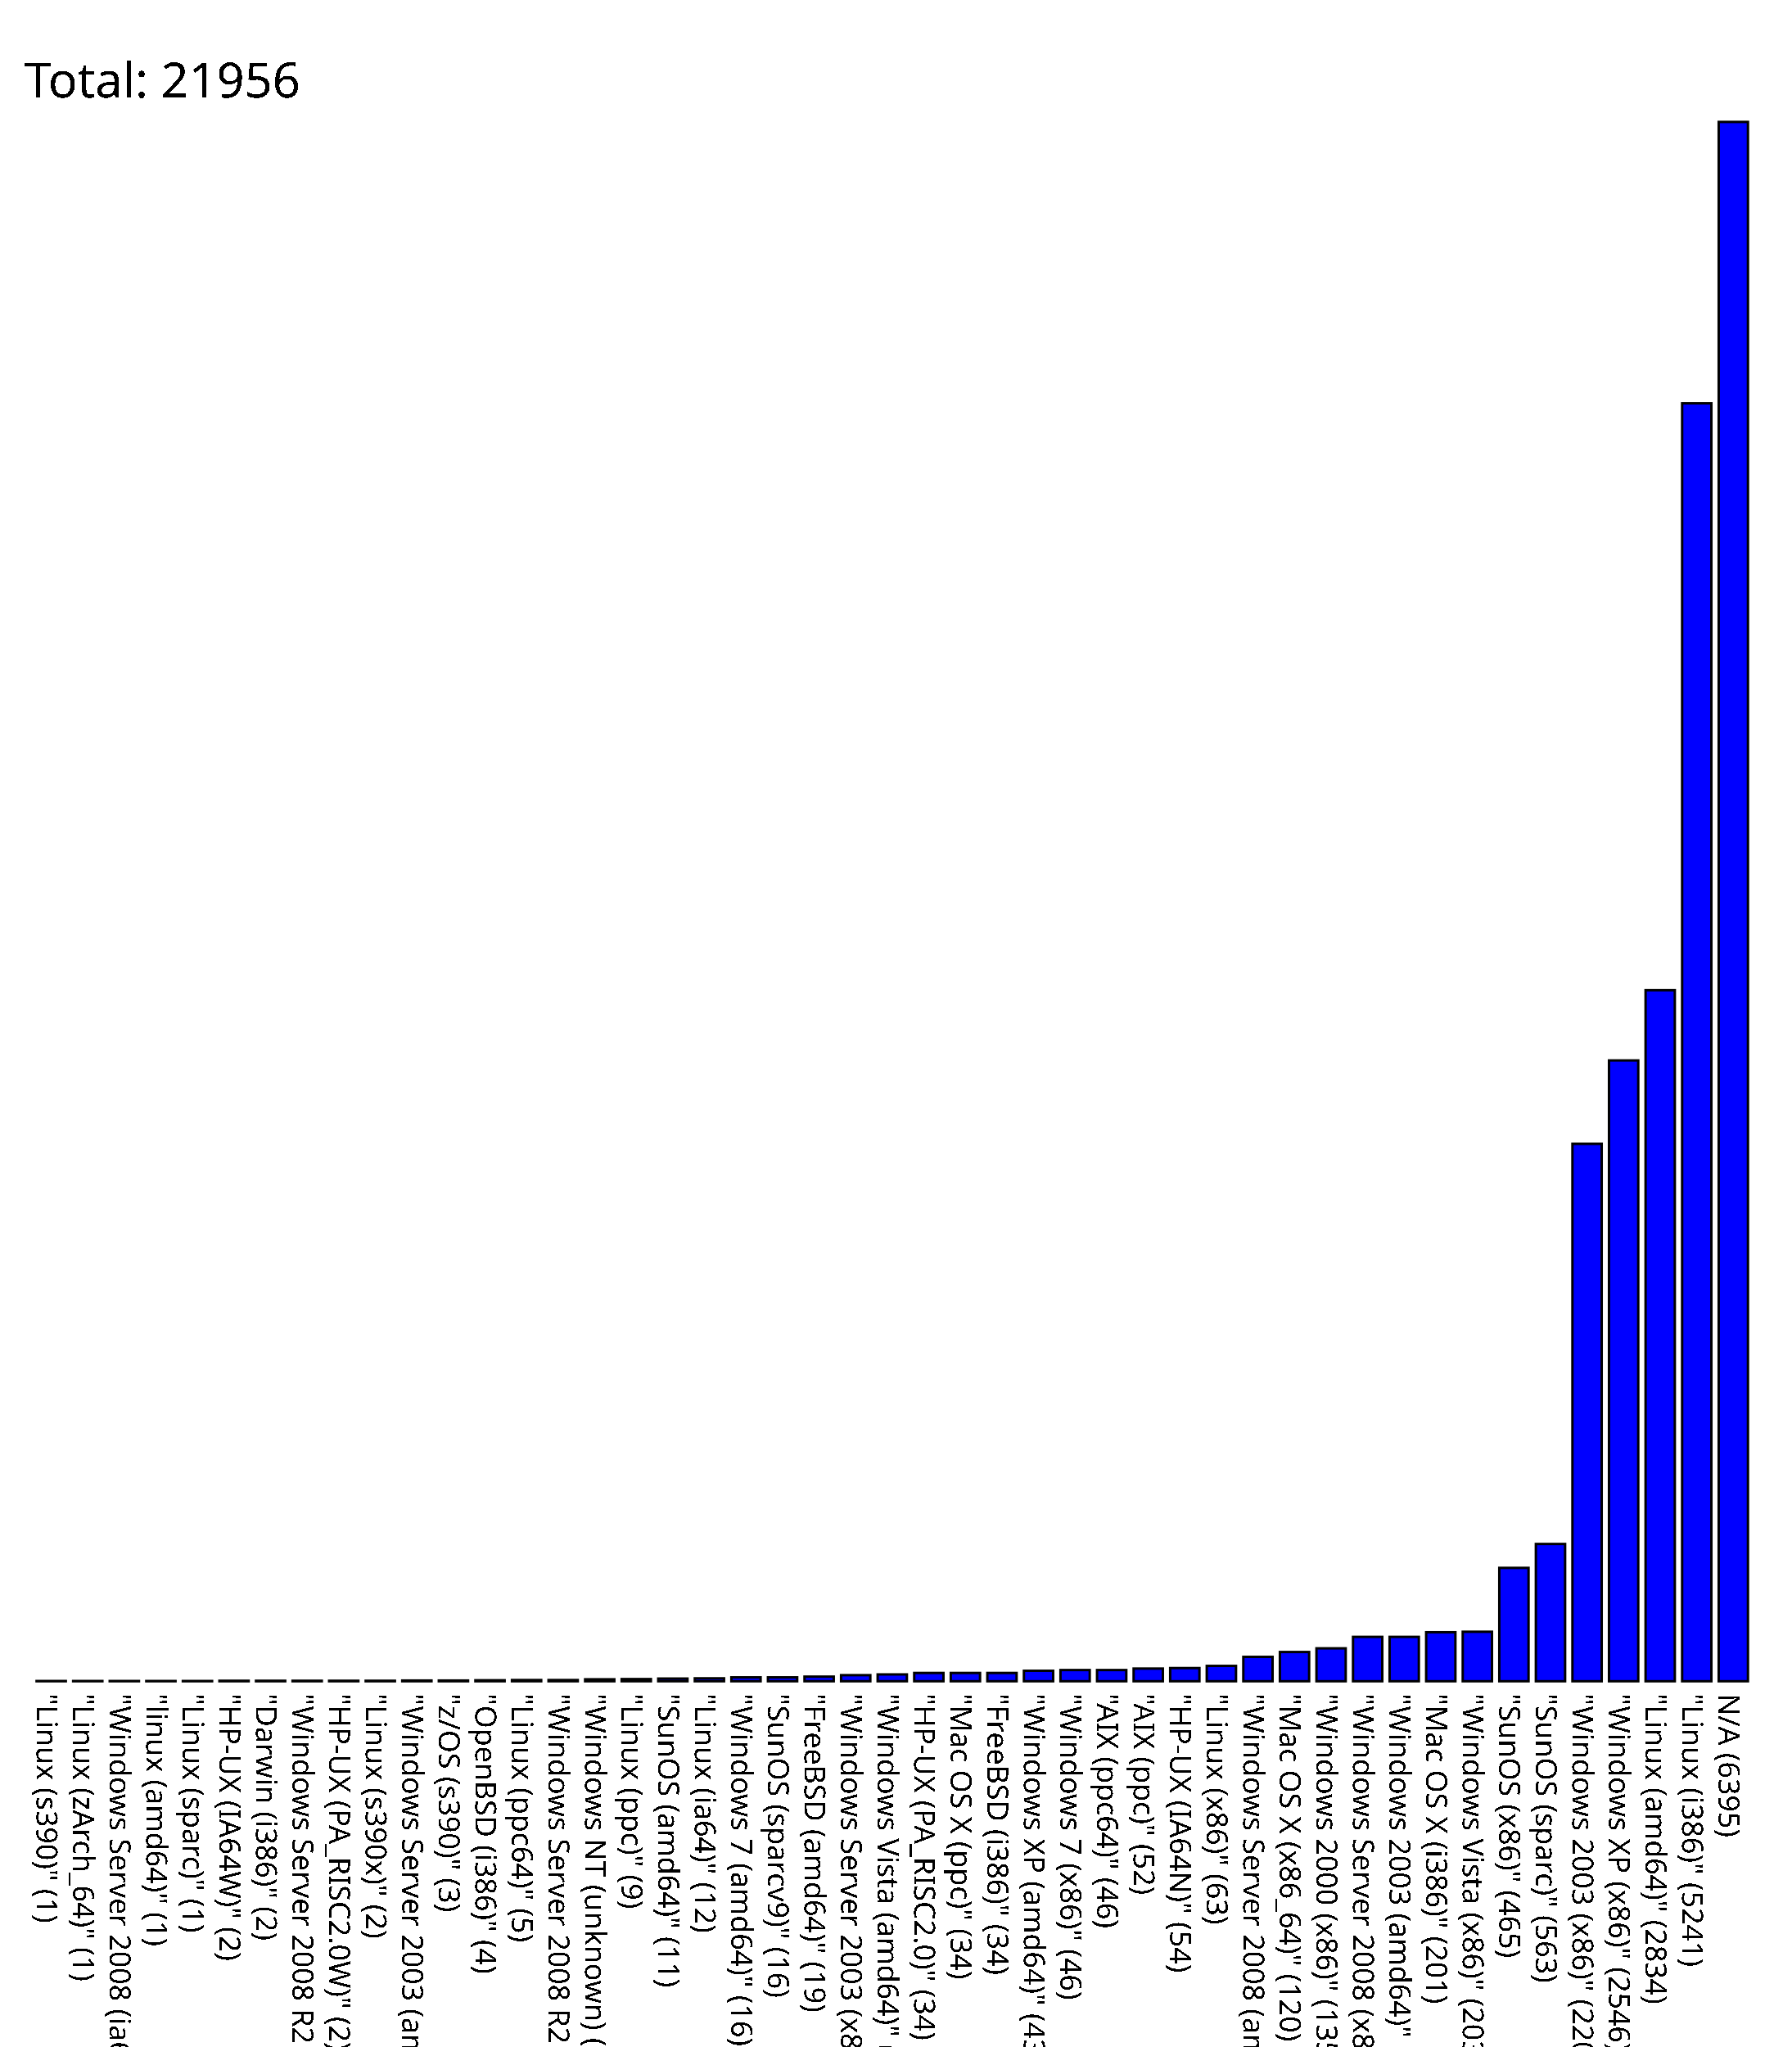
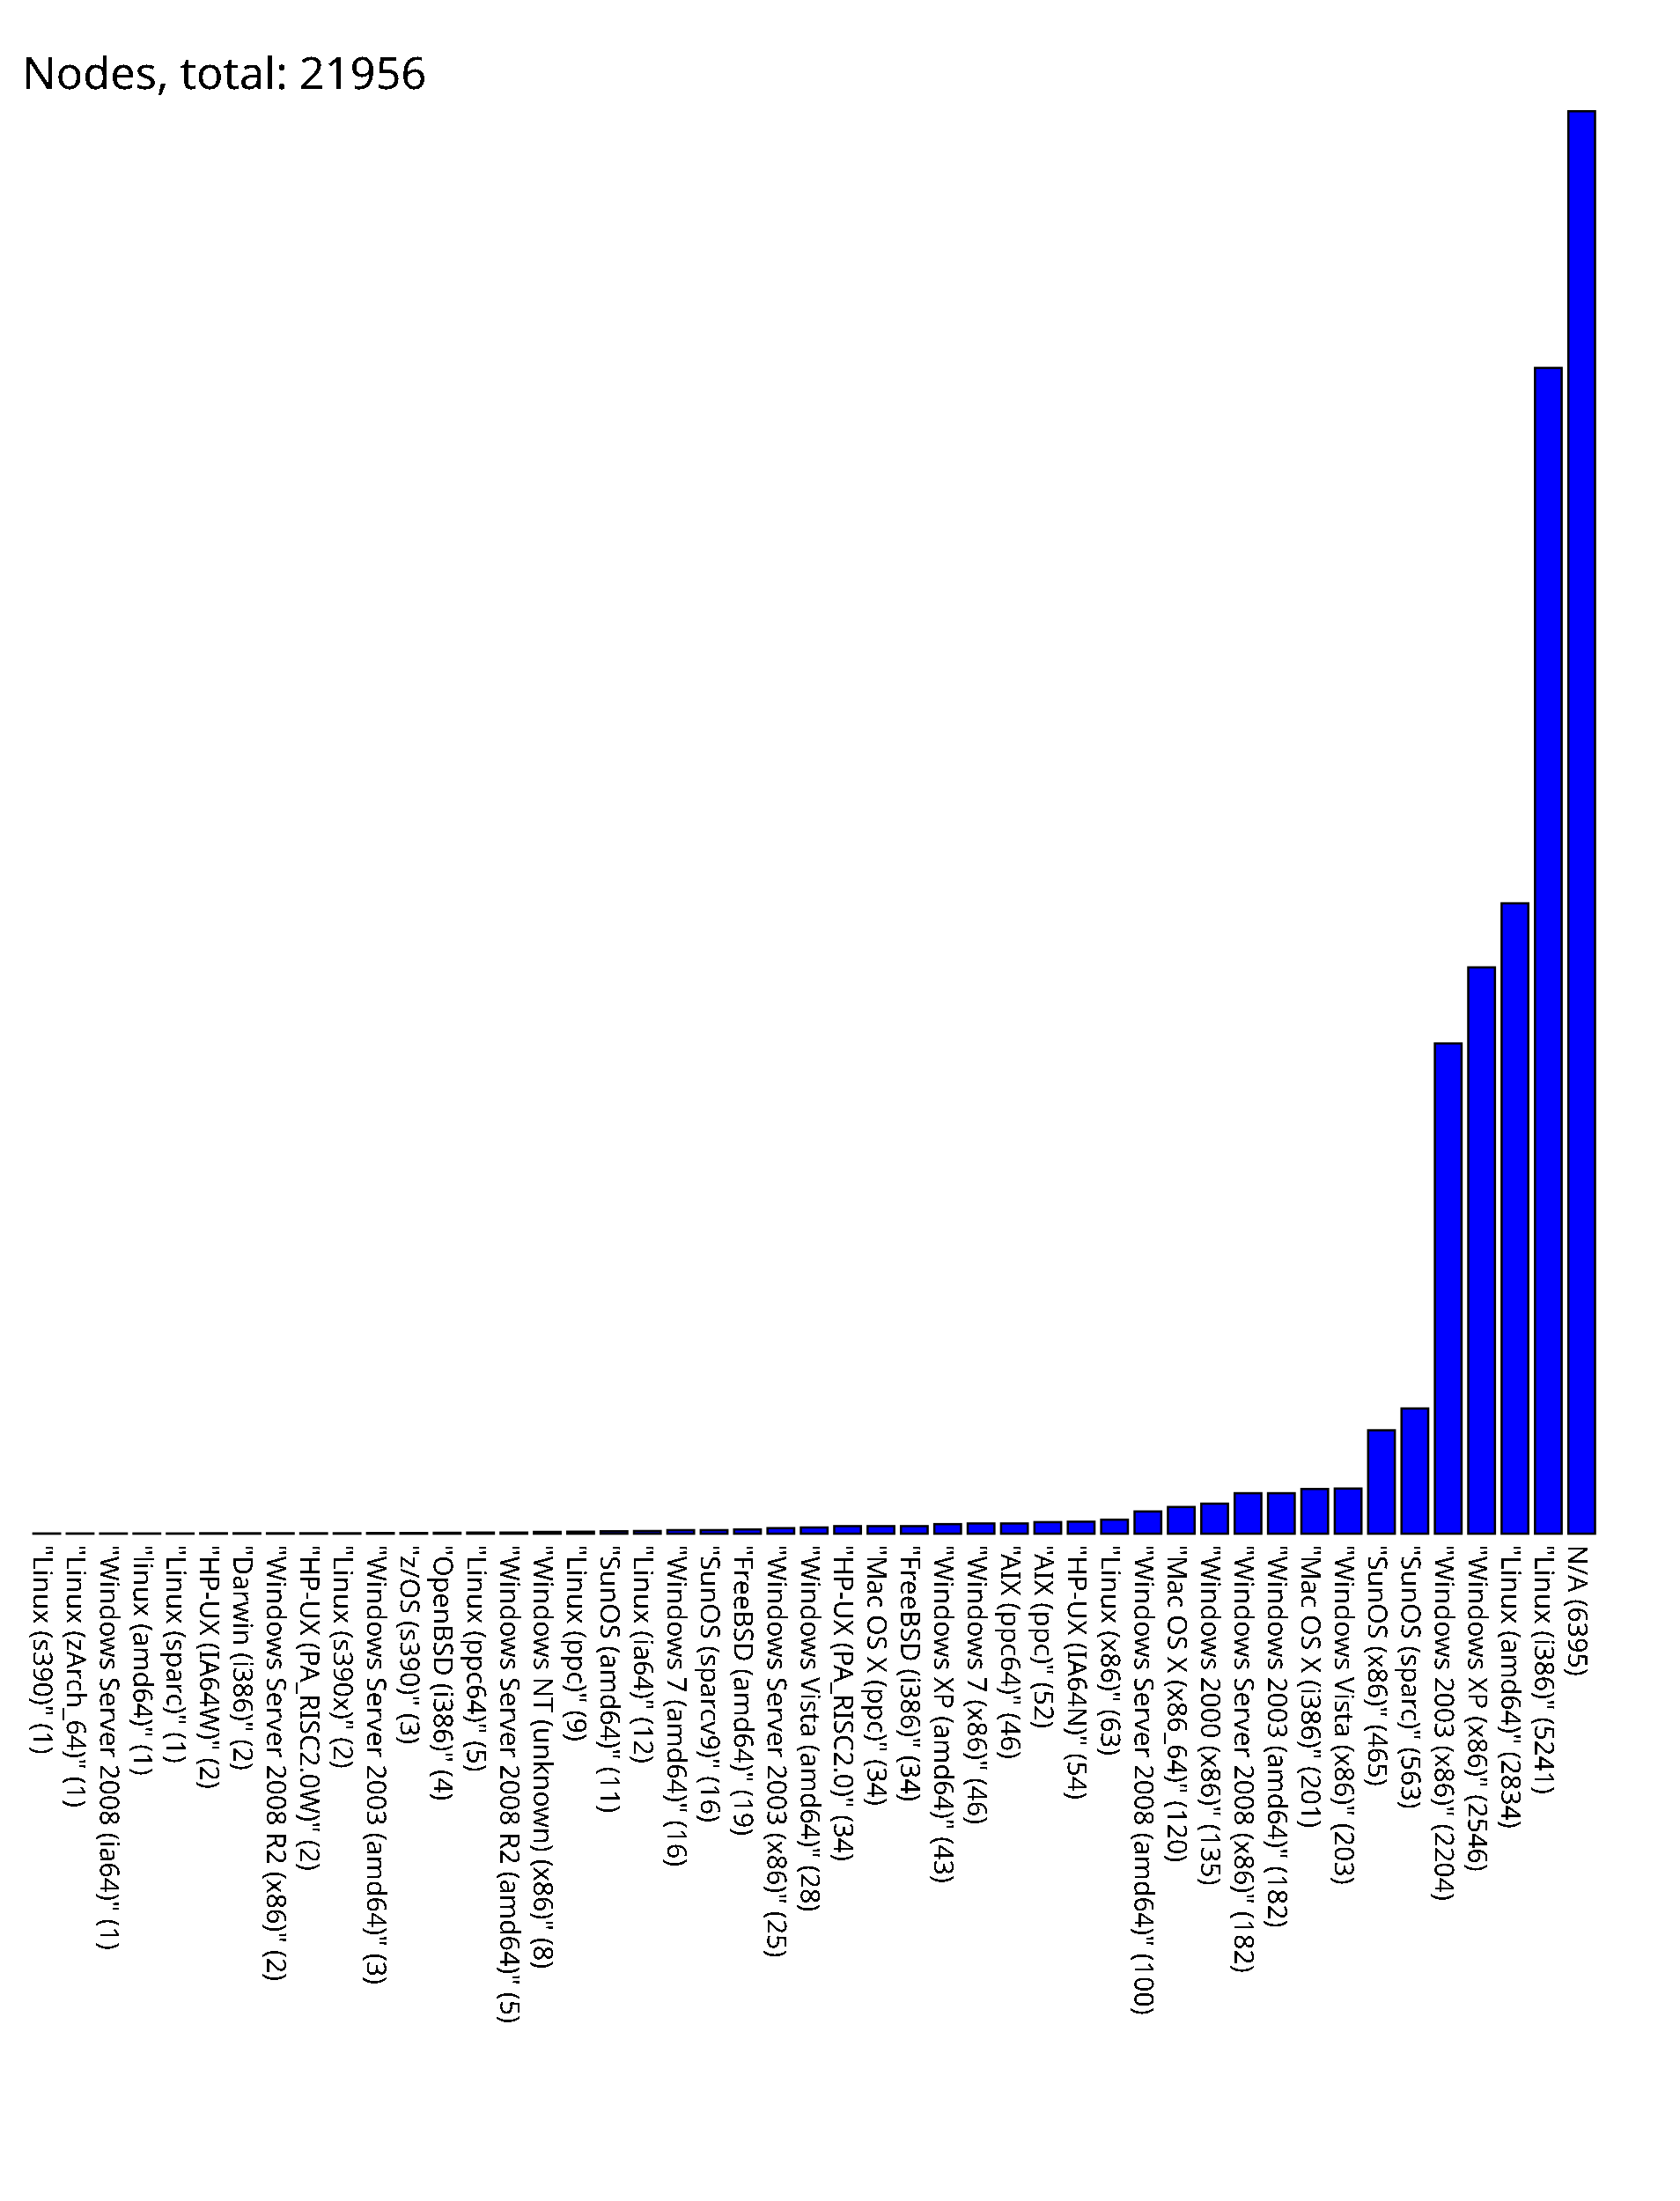
- <svg xmlns="http://www.w3.org/2000/svg" version="1.1" preserveAspectRatio="none" viewBox="0 0 735 839.5">
+ <svg xmlns="http://www.w3.org/2000/svg" version="1.1" preserveAspectRatio="none" viewBox="0 0 755 989.5">
  <rect fill="blue" height="0.1" stroke="black" width="12" x="15" y="689.4" />
  <text x="15" y="694.5" font-family="Tahoma" font-size="12" transform="rotate(90 15,694.5)" text-rendering="optimizeSpeed" fill="#000000;">"Linux (s390)" (1)</text>
  <rect fill="blue" height="0.1" stroke="black" width="12" x="30" y="689.4" />
  <text x="30" y="694.5" font-family="Tahoma" font-size="12" transform="rotate(90 30,694.5)" text-rendering="optimizeSpeed" fill="#000000;">"Linux (zArch_64)" (1)</text>
  <rect fill="blue" height="0.1" stroke="black" width="12" x="45" y="689.4" />
  <text x="45" y="694.5" font-family="Tahoma" font-size="12" transform="rotate(90 45,694.5)" text-rendering="optimizeSpeed" fill="#000000;">"Windows Server 2008 (ia64)" (1)</text>
  <rect fill="blue" height="0.1" stroke="black" width="12" x="60" y="689.4" />
  <text x="60" y="694.5" font-family="Tahoma" font-size="12" transform="rotate(90 60,694.5)" text-rendering="optimizeSpeed" fill="#000000;">"linux (amd64)" (1)</text>
  <rect fill="blue" height="0.1" stroke="black" width="12" x="75" y="689.4" />
  <text x="75" y="694.5" font-family="Tahoma" font-size="12" transform="rotate(90 75,694.5)" text-rendering="optimizeSpeed" fill="#000000;">"Linux (sparc)" (1)</text>
  <rect fill="blue" height="0.2" stroke="black" width="12" x="90" y="689.3" />
  <text x="90" y="694.5" font-family="Tahoma" font-size="12" transform="rotate(90 90,694.5)" text-rendering="optimizeSpeed" fill="#000000;">"HP-UX (IA64W)" (2)</text>
  <rect fill="blue" height="0.2" stroke="black" width="12" x="105" y="689.3" />
  <text x="105" y="694.5" font-family="Tahoma" font-size="12" transform="rotate(90 105,694.5)" text-rendering="optimizeSpeed" fill="#000000;">"Darwin (i386)" (2)</text>
  <rect fill="blue" height="0.2" stroke="black" width="12" x="120" y="689.3" />
  <text x="120" y="694.5" font-family="Tahoma" font-size="12" transform="rotate(90 120,694.5)" text-rendering="optimizeSpeed" fill="#000000;">"Windows Server 2008 R2 (x86)" (2)</text>
  <rect fill="blue" height="0.2" stroke="black" width="12" x="135" y="689.3" />
  <text x="135" y="694.5" font-family="Tahoma" font-size="12" transform="rotate(90 135,694.5)" text-rendering="optimizeSpeed" fill="#000000;">"HP-UX (PA_RISC2.0W)" (2)</text>
  <rect fill="blue" height="0.2" stroke="black" width="12" x="150" y="689.3" />
  <text x="150" y="694.5" font-family="Tahoma" font-size="12" transform="rotate(90 150,694.5)" text-rendering="optimizeSpeed" fill="#000000;">"Linux (s390x)" (2)</text>
  <rect fill="blue" height="0.3" stroke="black" width="12" x="165" y="689.2" />
  <text x="165" y="694.5" font-family="Tahoma" font-size="12" transform="rotate(90 165,694.5)" text-rendering="optimizeSpeed" fill="#000000;">"Windows Server 2003 (amd64)" (3)</text>
  <rect fill="blue" height="0.3" stroke="black" width="12" x="180" y="689.2" />
  <text x="180" y="694.5" font-family="Tahoma" font-size="12" transform="rotate(90 180,694.5)" text-rendering="optimizeSpeed" fill="#000000;">"z/OS (s390)" (3)</text>
  <rect fill="blue" height="0.4" stroke="black" width="12" x="195" y="689.1" />
  <text x="195" y="694.5" font-family="Tahoma" font-size="12" transform="rotate(90 195,694.5)" text-rendering="optimizeSpeed" fill="#000000;">"OpenBSD (i386)" (4)</text>
  <rect fill="blue" height="0.5" stroke="black" width="12" x="210" y="689.0" />
  <text x="210" y="694.5" font-family="Tahoma" font-size="12" transform="rotate(90 210,694.5)" text-rendering="optimizeSpeed" fill="#000000;">"Linux (ppc64)" (5)</text>
  <rect fill="blue" height="0.5" stroke="black" width="12" x="225" y="689.0" />
  <text x="225" y="694.5" font-family="Tahoma" font-size="12" transform="rotate(90 225,694.5)" text-rendering="optimizeSpeed" fill="#000000;">"Windows Server 2008 R2 (amd64)" (5)</text>
  <rect fill="blue" height="0.8" stroke="black" width="12" x="240" y="688.7" />
  <text x="240" y="694.5" font-family="Tahoma" font-size="12" transform="rotate(90 240,694.5)" text-rendering="optimizeSpeed" fill="#000000;">"Windows NT (unknown) (x86)" (8)</text>
  <rect fill="blue" height="0.9" stroke="black" width="12" x="255" y="688.6" />
  <text x="255" y="694.5" font-family="Tahoma" font-size="12" transform="rotate(90 255,694.5)" text-rendering="optimizeSpeed" fill="#000000;">"Linux (ppc)" (9)</text>
  <rect fill="blue" height="1.1" stroke="black" width="12" x="270" y="688.4" />
  <text x="270" y="694.5" font-family="Tahoma" font-size="12" transform="rotate(90 270,694.5)" text-rendering="optimizeSpeed" fill="#000000;">"SunOS (amd64)" (11)</text>
  <rect fill="blue" height="1.2" stroke="black" width="12" x="285" y="688.3" />
  <text x="285" y="694.5" font-family="Tahoma" font-size="12" transform="rotate(90 285,694.5)" text-rendering="optimizeSpeed" fill="#000000;">"Linux (ia64)" (12)</text>
  <rect fill="blue" height="1.6" stroke="black" width="12" x="300" y="687.9" />
  <text x="300" y="694.5" font-family="Tahoma" font-size="12" transform="rotate(90 300,694.5)" text-rendering="optimizeSpeed" fill="#000000;">"Windows 7 (amd64)" (16)</text>
  <rect fill="blue" height="1.6" stroke="black" width="12" x="315" y="687.9" />
  <text x="315" y="694.5" font-family="Tahoma" font-size="12" transform="rotate(90 315,694.5)" text-rendering="optimizeSpeed" fill="#000000;">"SunOS (sparcv9)" (16)</text>
  <rect fill="blue" height="1.9" stroke="black" width="12" x="330" y="687.6" />
  <text x="330" y="694.5" font-family="Tahoma" font-size="12" transform="rotate(90 330,694.5)" text-rendering="optimizeSpeed" fill="#000000;">"FreeBSD (amd64)" (19)</text>
  <rect fill="blue" height="2.5" stroke="black" width="12" x="345" y="687.0" />
  <text x="345" y="694.5" font-family="Tahoma" font-size="12" transform="rotate(90 345,694.5)" text-rendering="optimizeSpeed" fill="#000000;">"Windows Server 2003 (x86)" (25)</text>
  <rect fill="blue" height="2.8" stroke="black" width="12" x="360" y="686.7" />
  <text x="360" y="694.5" font-family="Tahoma" font-size="12" transform="rotate(90 360,694.5)" text-rendering="optimizeSpeed" fill="#000000;">"Windows Vista (amd64)" (28)</text>
  <rect fill="blue" height="3.4" stroke="black" width="12" x="375" y="686.1" />
  <text x="375" y="694.5" font-family="Tahoma" font-size="12" transform="rotate(90 375,694.5)" text-rendering="optimizeSpeed" fill="#000000;">"HP-UX (PA_RISC2.0)" (34)</text>
  <rect fill="blue" height="3.4" stroke="black" width="12" x="390" y="686.1" />
  <text x="390" y="694.5" font-family="Tahoma" font-size="12" transform="rotate(90 390,694.5)" text-rendering="optimizeSpeed" fill="#000000;">"Mac OS X (ppc)" (34)</text>
  <rect fill="blue" height="3.4" stroke="black" width="12" x="405" y="686.1" />
  <text x="405" y="694.5" font-family="Tahoma" font-size="12" transform="rotate(90 405,694.5)" text-rendering="optimizeSpeed" fill="#000000;">"FreeBSD (i386)" (34)</text>
  <rect fill="blue" height="4.3" stroke="black" width="12" x="420" y="685.2" />
  <text x="420" y="694.5" font-family="Tahoma" font-size="12" transform="rotate(90 420,694.5)" text-rendering="optimizeSpeed" fill="#000000;">"Windows XP (amd64)" (43)</text>
  <rect fill="blue" height="4.6" stroke="black" width="12" x="435" y="684.9" />
  <text x="435" y="694.5" font-family="Tahoma" font-size="12" transform="rotate(90 435,694.5)" text-rendering="optimizeSpeed" fill="#000000;">"Windows 7 (x86)" (46)</text>
  <rect fill="blue" height="4.6" stroke="black" width="12" x="450" y="684.9" />
  <text x="450" y="694.5" font-family="Tahoma" font-size="12" transform="rotate(90 450,694.5)" text-rendering="optimizeSpeed" fill="#000000;">"AIX (ppc64)" (46)</text>
  <rect fill="blue" height="5.2" stroke="black" width="12" x="465" y="684.3" />
  <text x="465" y="694.5" font-family="Tahoma" font-size="12" transform="rotate(90 465,694.5)" text-rendering="optimizeSpeed" fill="#000000;">"AIX (ppc)" (52)</text>
  <rect fill="blue" height="5.4" stroke="black" width="12" x="480" y="684.1" />
  <text x="480" y="694.5" font-family="Tahoma" font-size="12" transform="rotate(90 480,694.5)" text-rendering="optimizeSpeed" fill="#000000;">"HP-UX (IA64N)" (54)</text>
  <rect fill="blue" height="6.3" stroke="black" width="12" x="495" y="683.2" />
  <text x="495" y="694.5" font-family="Tahoma" font-size="12" transform="rotate(90 495,694.5)" text-rendering="optimizeSpeed" fill="#000000;">"Linux (x86)" (63)</text>
  <rect fill="blue" height="10" stroke="black" width="12" x="510" y="679.5" />
  <text x="510" y="694.5" font-family="Tahoma" font-size="12" transform="rotate(90 510,694.5)" text-rendering="optimizeSpeed" fill="#000000;">"Windows Server 2008 (amd64)" (100)</text>
  <rect fill="blue" height="12" stroke="black" width="12" x="525" y="677.5" />
  <text x="525" y="694.5" font-family="Tahoma" font-size="12" transform="rotate(90 525,694.5)" text-rendering="optimizeSpeed" fill="#000000;">"Mac OS X (x86_64)" (120)</text>
  <rect fill="blue" height="13.5" stroke="black" width="12" x="540" y="676.0" />
  <text x="540" y="694.5" font-family="Tahoma" font-size="12" transform="rotate(90 540,694.5)" text-rendering="optimizeSpeed" fill="#000000;">"Windows 2000 (x86)" (135)</text>
  <rect fill="blue" height="18.2" stroke="black" width="12" x="555" y="671.3" />
  <text x="555" y="694.5" font-family="Tahoma" font-size="12" transform="rotate(90 555,694.5)" text-rendering="optimizeSpeed" fill="#000000;">"Windows Server 2008 (x86)" (182)</text>
  <rect fill="blue" height="18.2" stroke="black" width="12" x="570" y="671.3" />
  <text x="570" y="694.5" font-family="Tahoma" font-size="12" transform="rotate(90 570,694.5)" text-rendering="optimizeSpeed" fill="#000000;">"Windows 2003 (amd64)" (182)</text>
  <rect fill="blue" height="20.1" stroke="black" width="12" x="585" y="669.4" />
  <text x="585" y="694.5" font-family="Tahoma" font-size="12" transform="rotate(90 585,694.5)" text-rendering="optimizeSpeed" fill="#000000;">"Mac OS X (i386)" (201)</text>
  <rect fill="blue" height="20.3" stroke="black" width="12" x="600" y="669.2" />
  <text x="600" y="694.5" font-family="Tahoma" font-size="12" transform="rotate(90 600,694.5)" text-rendering="optimizeSpeed" fill="#000000;">"Windows Vista (x86)" (203)</text>
  <rect fill="blue" height="46.5" stroke="black" width="12" x="615" y="643.0" />
  <text x="615" y="694.5" font-family="Tahoma" font-size="12" transform="rotate(90 615,694.5)" text-rendering="optimizeSpeed" fill="#000000;">"SunOS (x86)" (465)</text>
  <rect fill="blue" height="56.3" stroke="black" width="12" x="630" y="633.2" />
  <text x="630" y="694.5" font-family="Tahoma" font-size="12" transform="rotate(90 630,694.5)" text-rendering="optimizeSpeed" fill="#000000;">"SunOS (sparc)" (563)</text>
  <rect fill="blue" height="220.4" stroke="black" width="12" x="645" y="469.1" />
  <text x="645" y="694.5" font-family="Tahoma" font-size="12" transform="rotate(90 645,694.5)" text-rendering="optimizeSpeed" fill="#000000;">"Windows 2003 (x86)" (2204)</text>
  <rect fill="blue" height="254.6" stroke="black" width="12" x="660" y="434.9" />
  <text x="660" y="694.5" font-family="Tahoma" font-size="12" transform="rotate(90 660,694.5)" text-rendering="optimizeSpeed" fill="#000000;">"Windows XP (x86)" (2546)</text>
  <rect fill="blue" height="283.4" stroke="black" width="12" x="675" y="406.1" />
  <text x="675" y="694.5" font-family="Tahoma" font-size="12" transform="rotate(90 675,694.5)" text-rendering="optimizeSpeed" fill="#000000;">"Linux (amd64)" (2834)</text>
  <rect fill="blue" height="524.1" stroke="black" width="12" x="690" y="165.4" />
  <text x="690" y="694.5" font-family="Tahoma" font-size="12" transform="rotate(90 690,694.5)" text-rendering="optimizeSpeed" fill="#000000;">"Linux (i386)" (5241)</text>
  <rect fill="blue" height="639.5" stroke="black" width="12" x="705" y="50.0" />
  <text x="705" y="694.5" font-family="Tahoma" font-size="12" transform="rotate(90 705,694.5)" text-rendering="optimizeSpeed" fill="#000000;">N/A (6395)</text>
-   <text x="10" y="40" font-family="Tahoma" font-size="20" text-rendering="optimizeSpeed" fill="#000000;">Total: 21956</text>
+   <text x="10" y="40" font-family="Tahoma" font-size="20" text-rendering="optimizeSpeed" fill="#000000;">Nodes, total: 21956</text>
</svg>
